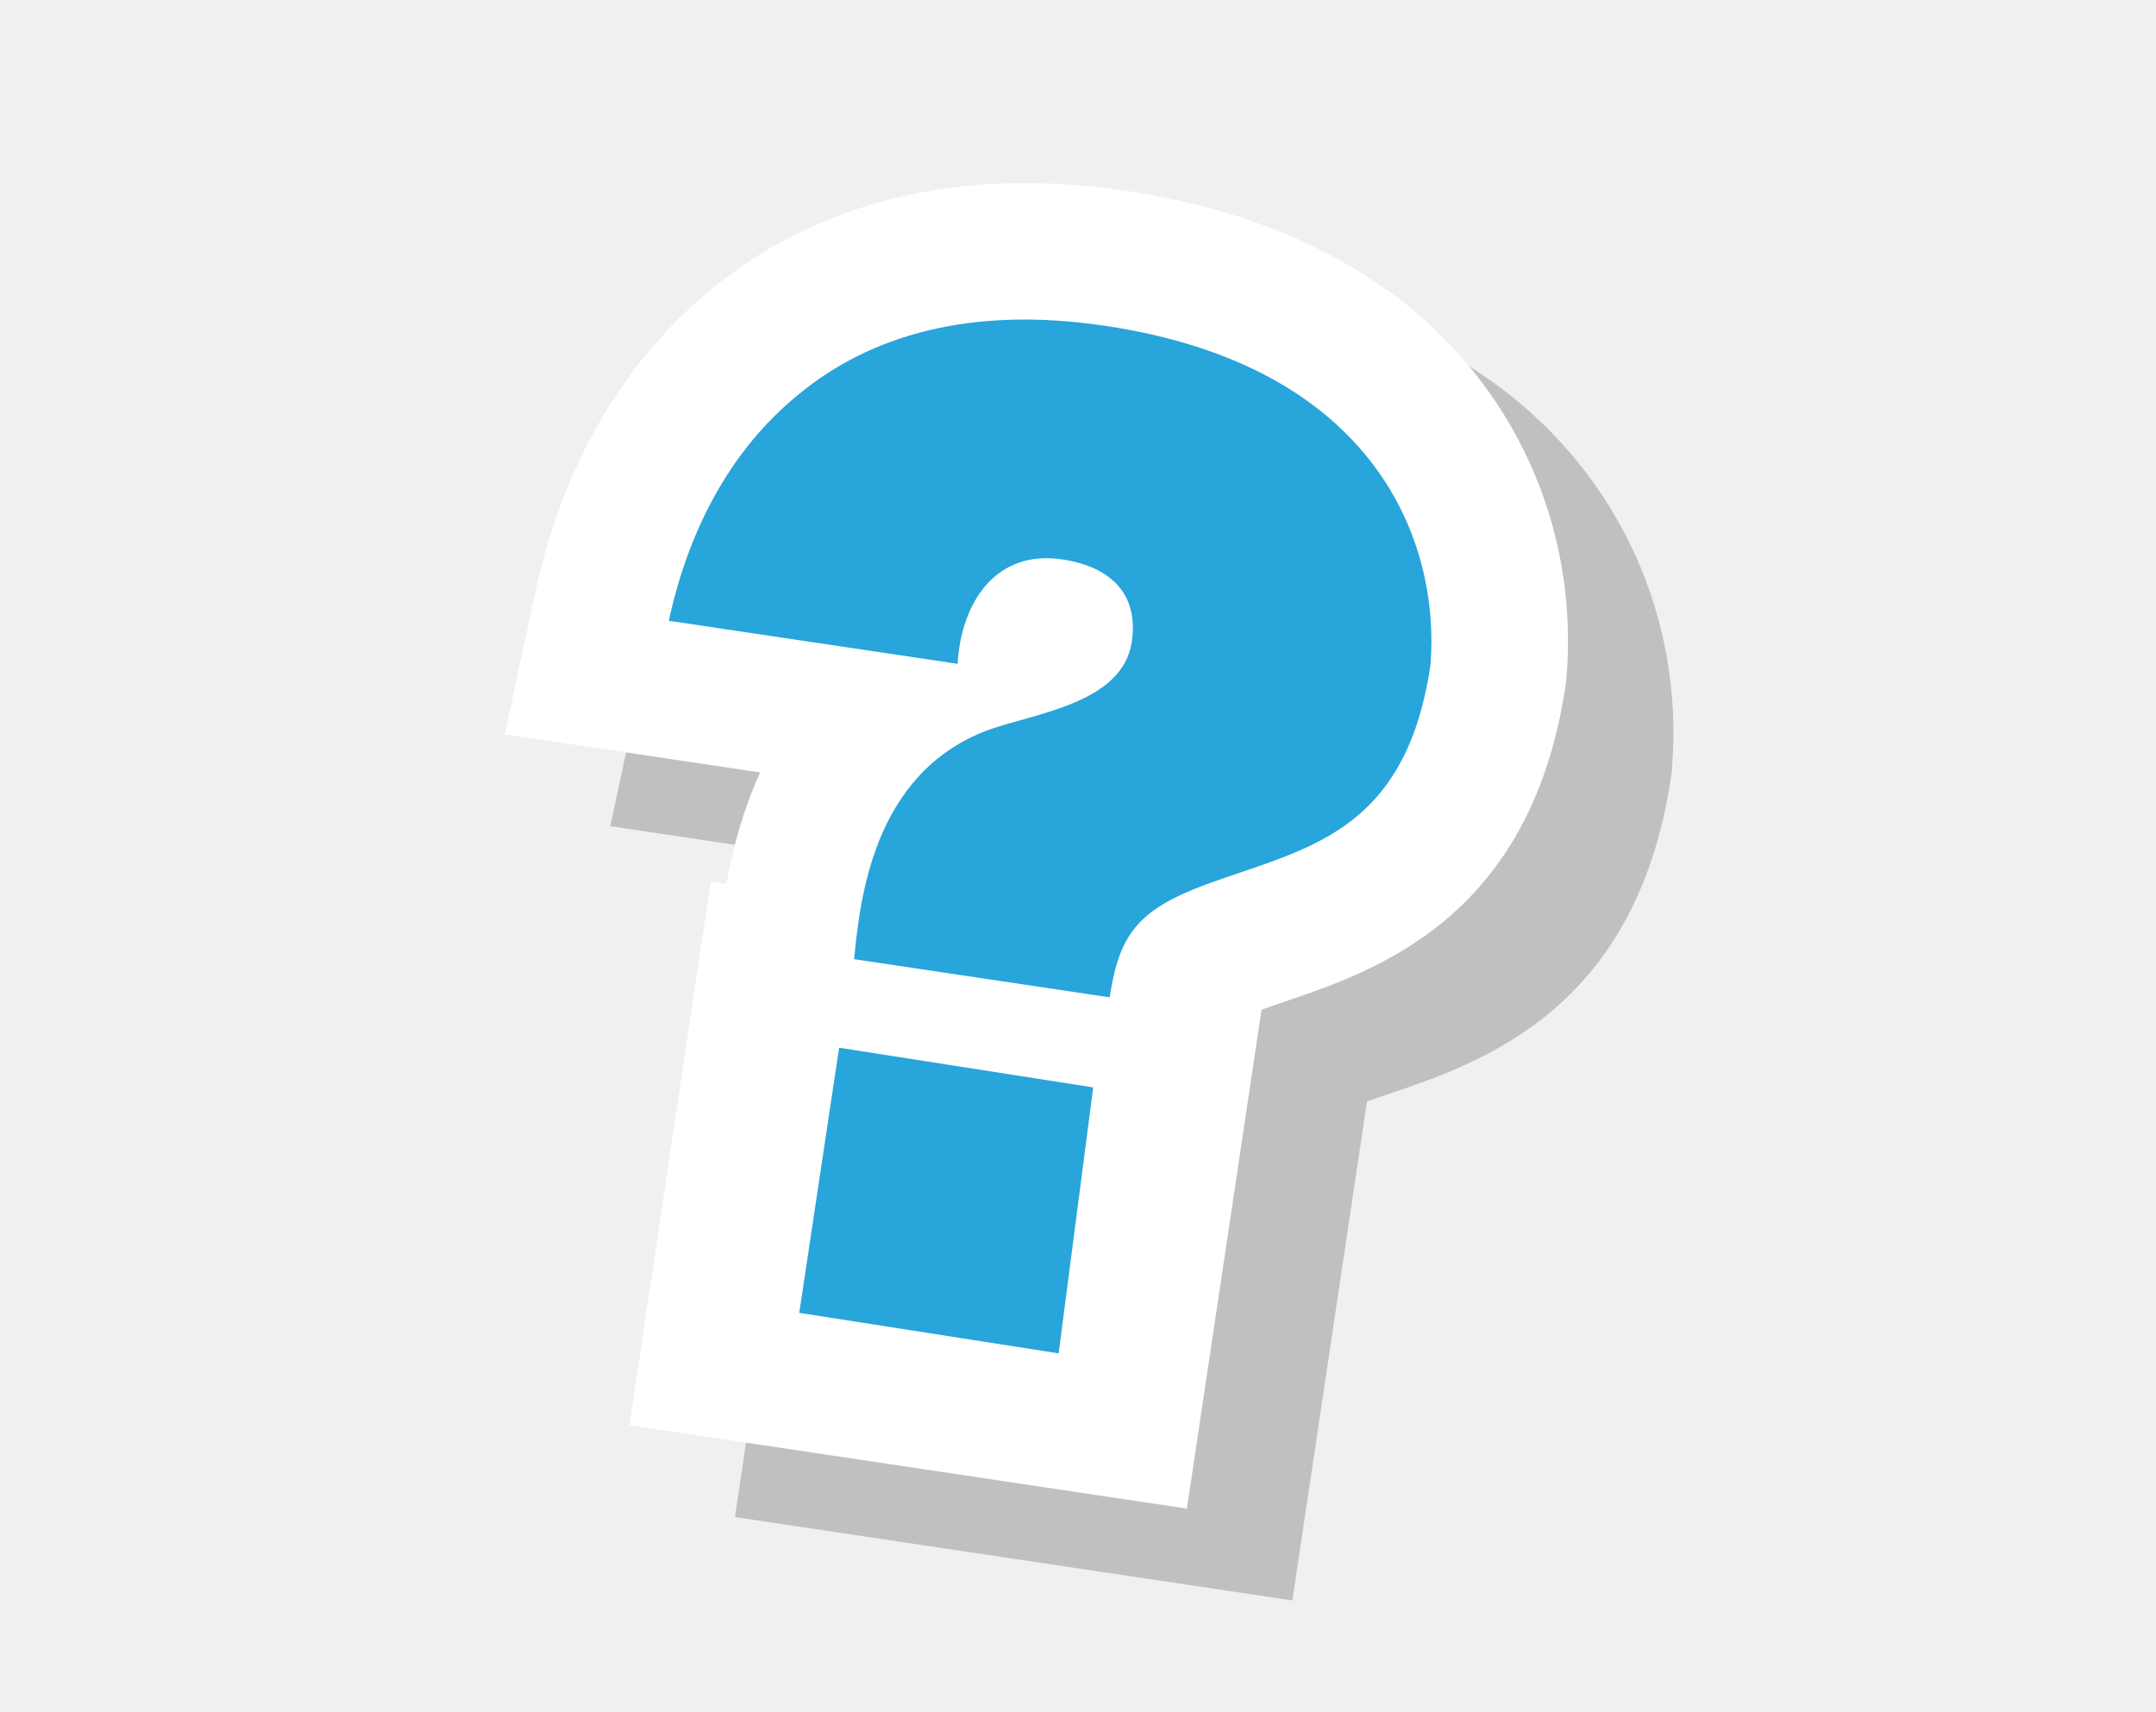
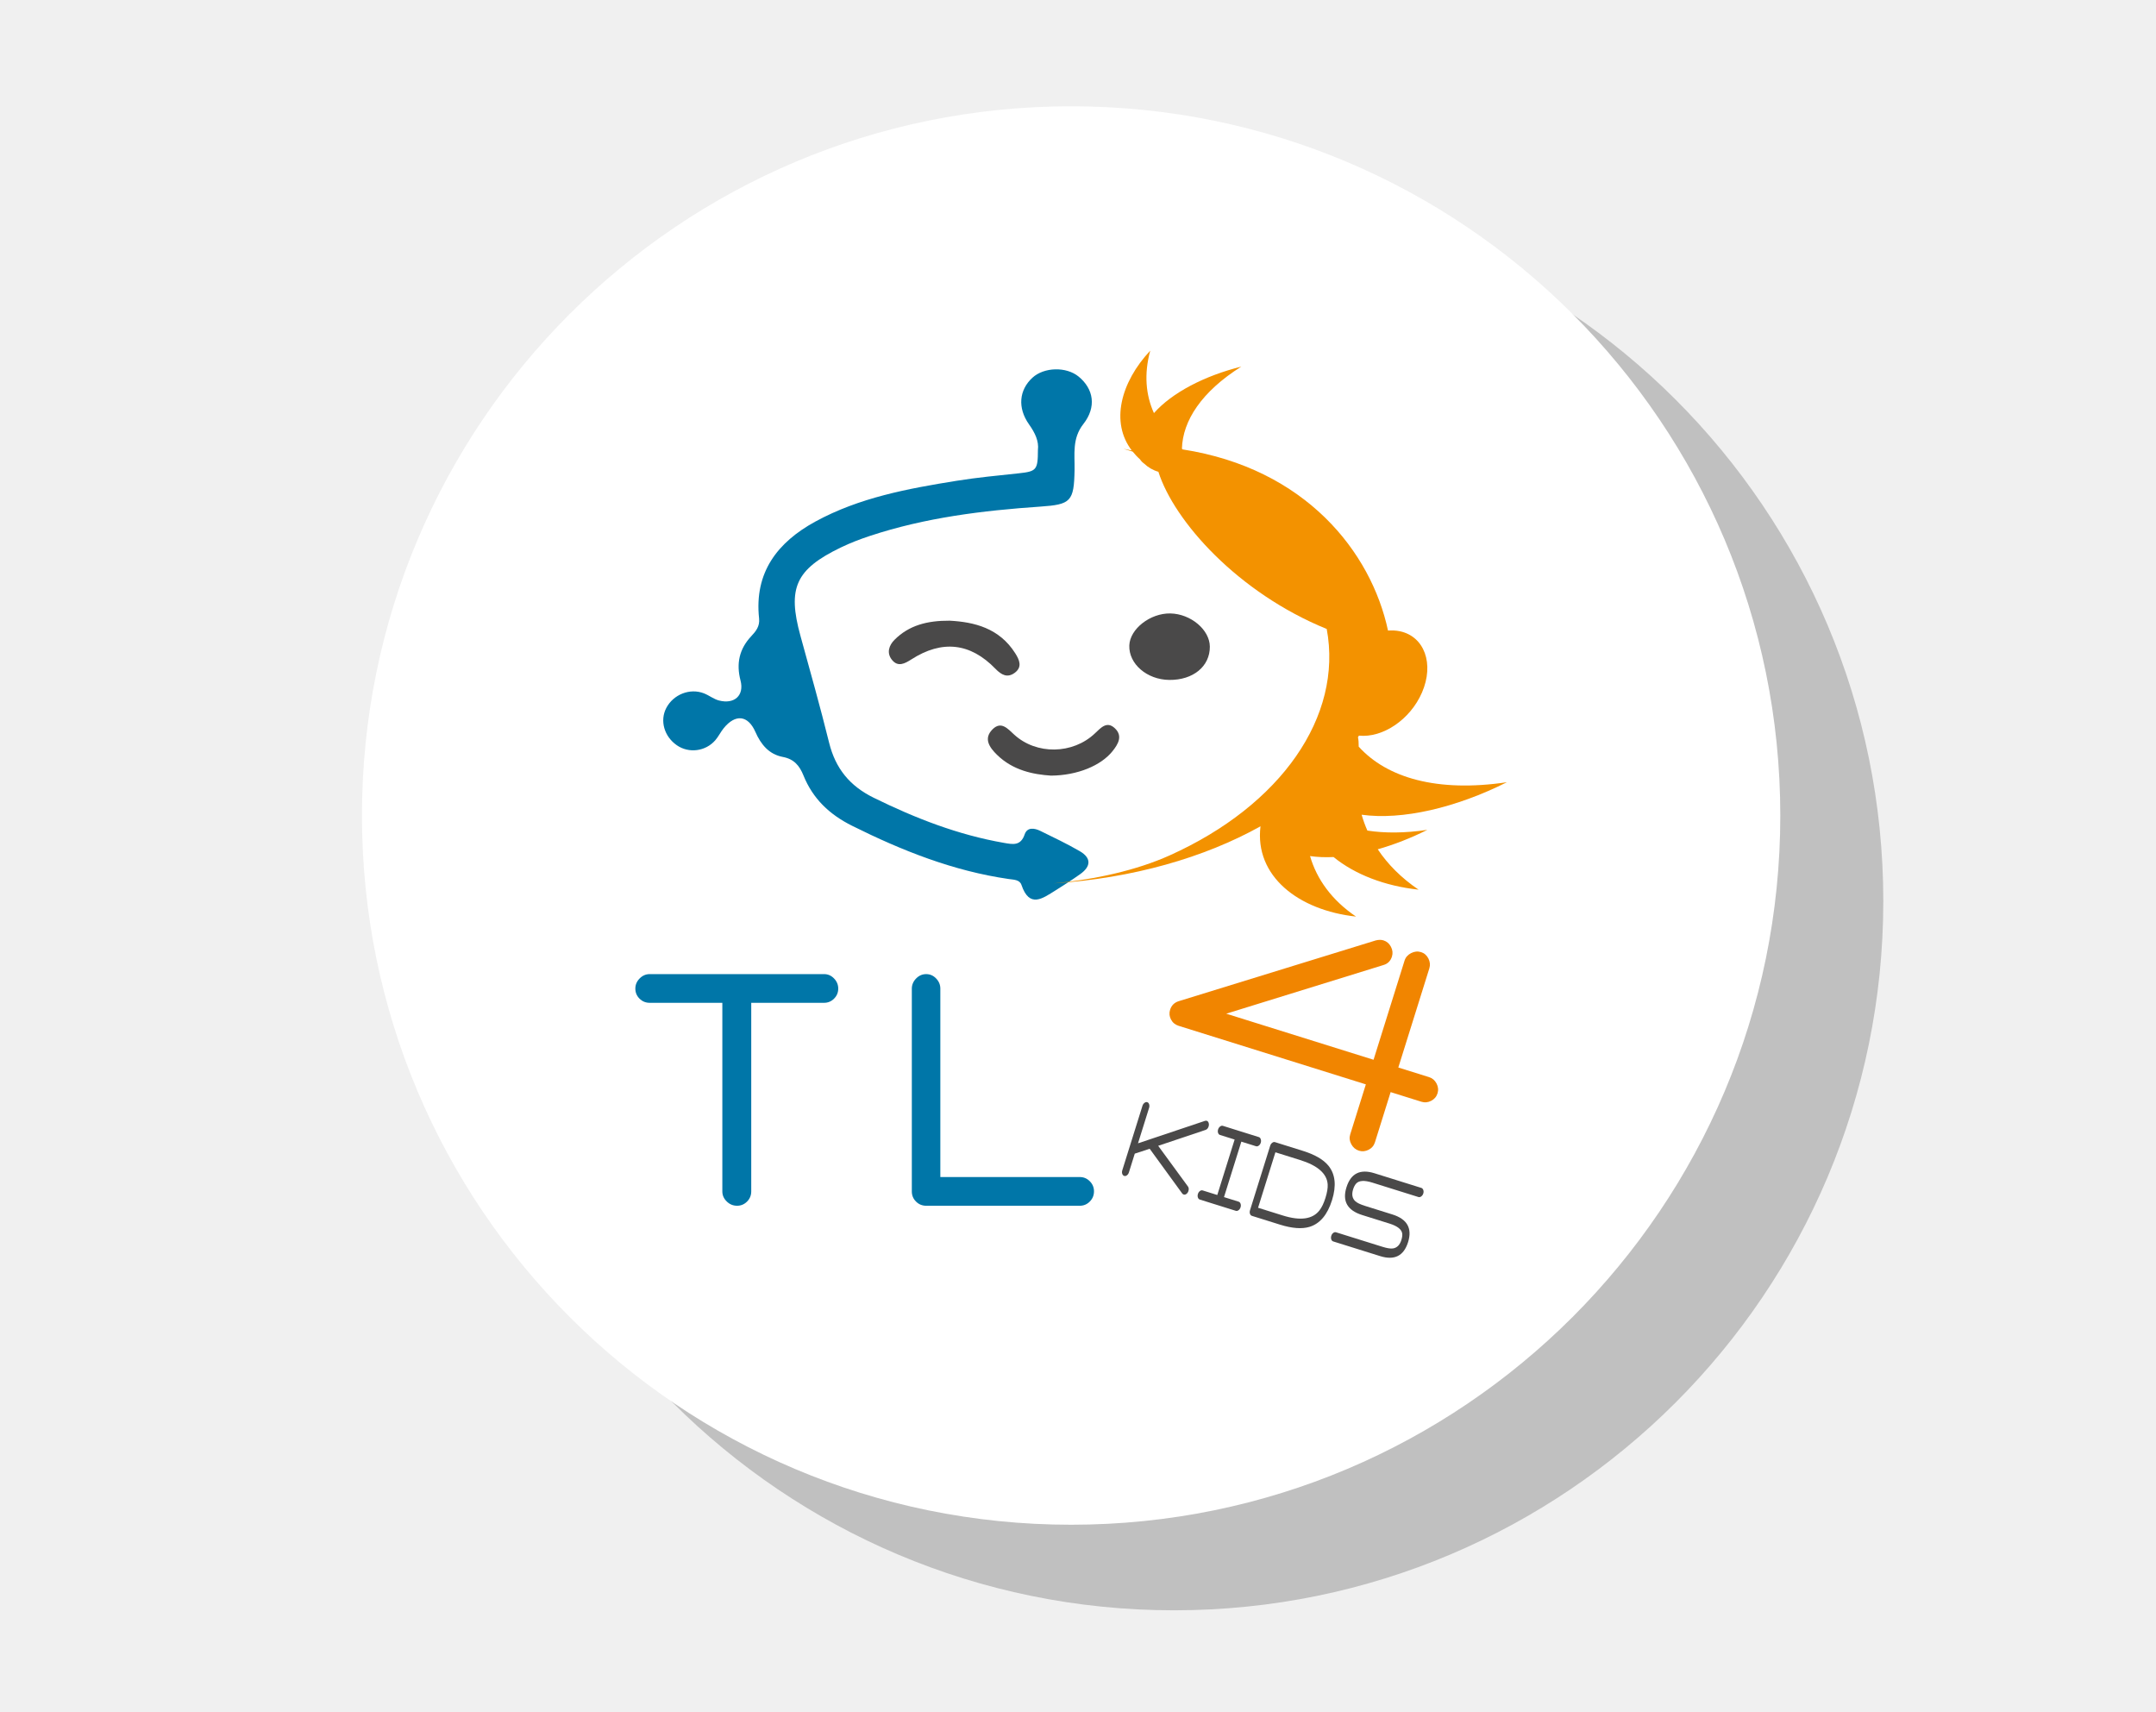
<svg xmlns="http://www.w3.org/2000/svg" version="1.1" id="Layer_1" x="0px" y="0px" width="97px" height="77px" viewBox="0 0 97 77" enable-background="new 0 0 97 77" xml:space="preserve">
+   <defs id="defs6">
+     <clipPath clipPathUnits="userSpaceOnUse" id="clipPath18">
+       <path d="M 0,595.276 H 841.89 V 0 H 0 Z" id="path16" />
+     </clipPath>
+     <meshgradient id="meshgradient21" gradientUnits="userSpaceOnUse" x="-55.13" y="-66.136">
+       <meshrow id="meshrow24">
+         <meshpatch id="meshpatch24">
+           <stop path="c 21.021,0  42.042,0  63.063,0" style="stop-color:#ffffff;stop-opacity:1" id="stop21" />
+           <stop path="c 0,26.006  0,52.011  0,78.016" style="stop-color:#000000;stop-opacity:1" id="stop22" />
+           <stop path="c -21.021,0  -42.042,0  -63.063,0" style="stop-color:#ffffff;stop-opacity:1" id="stop23" />
+           <stop path="c 0,-26.006  0,-52.011  0,-78.016" style="stop-color:#000000;stop-opacity:1" id="stop24" />
+         </meshpatch>
+       </meshrow>
+     </meshgradient>
+     <meshgradient id="meshgradient24" gradientUnits="userSpaceOnUse" x="-9.292" y="0">
+       <meshrow id="meshrow28">
+         <meshpatch id="meshpatch28">
+           <stop path="c 6.44,0  12.881,0  19.322,0" style="stop-color:#ffffff;stop-opacity:1" id="stop25" />
+           <stop path="c 0,2.484  0,4.968  0,7.453" style="stop-color:#000000;stop-opacity:1" id="stop26" />
+           <stop path="c -6.44,0  -12.881,0  -19.322,0" style="stop-color:#ffffff;stop-opacity:1" id="stop27" />
+           <stop path="c 0,-2.484  0,-4.968  0,-7.453" style="stop-color:#000000;stop-opacity:1" id="stop28" />
+         </meshpatch>
+       </meshrow>
+     </meshgradient>
+     <meshgradient id="meshgradient28" gradientUnits="userSpaceOnUse" x="-8.952" y="-8.071">
+       <meshrow id="meshrow32">
+         <meshpatch id="meshpatch32">
+           <stop path="c 6.411,0  12.821,0  19.232,0" style="stop-color:#ffffff;stop-opacity:1" id="stop29" />
+           <stop path="c 0,2.69  0,5.381  0,8.071" style="stop-color:#000000;stop-opacity:1" id="stop30" />
+           <stop path="c -6.411,0  -12.821,0  -19.232,0" style="stop-color:#ffffff;stop-opacity:1" id="stop31" />
+           <stop path="c 0,-2.69  0,-5.381  0,-8.071" style="stop-color:#000000;stop-opacity:1" id="stop32" />
+         </meshpatch>
+       </meshrow>
+     </meshgradient>
+     <meshgradient id="meshgradient32" gradientUnits="userSpaceOnUse" x="-46.18" y="-12.655">
+       <meshrow id="meshrow36">
+         <meshpatch id="meshpatch36">
+           <stop path="c 22.237,0  44.473,0  66.71,0" style="stop-color:#ffffff;stop-opacity:1" id="stop33" />
+           <stop path="c 0,27.755  0,55.509  0,83.264" style="stop-color:#000000;stop-opacity:1" id="stop34" />
+           <stop path="c -22.237,0  -44.473,0  -66.71,0" style="stop-color:#ffffff;stop-opacity:1" id="stop35" />
+           <stop path="c 0,-27.755  0,-55.509  0,-83.264" style="stop-color:#000000;stop-opacity:1" id="stop36" />
+         </meshpatch>
+       </meshrow>
+     </meshgradient>
+     <meshgradient id="meshgradient36" gradientUnits="userSpaceOnUse" x="-5.88" y="-0.001">
+       <meshrow id="meshrow40">
+         <meshpatch id="meshpatch40">
+           <stop path="c 3.951,0  7.901,0  11.852,0" style="stop-color:#ffffff;stop-opacity:1" id="stop37" />
+           <stop path="c 0,3.261  0,6.522  0,9.783" style="stop-color:#000000;stop-opacity:1" id="stop38" />
+           <stop path="c -3.951,0  -7.901,0  -11.852,0" style="stop-color:#ffffff;stop-opacity:1" id="stop39" />
+           <stop path="c 0,-3.261  0,-6.522  0,-9.783" style="stop-color:#000000;stop-opacity:1" id="stop40" />
+         </meshpatch>
+       </meshrow>
+     </meshgradient>
+     <meshgradient id="meshgradient40" gradientUnits="userSpaceOnUse" x="-9.774" y="-0.535">
+       <meshrow id="meshrow44">
+         <meshpatch id="meshpatch44">
+           <stop path="c 4.263,0  8.526,0  12.789,0" style="stop-color:#ffffff;stop-opacity:1" id="stop41" />
+           <stop path="c 0,4.54  0,9.081  0,13.621" style="stop-color:#000000;stop-opacity:1" id="stop42" />
+           <stop path="c -4.263,0  -8.526,0  -12.789,0" style="stop-color:#ffffff;stop-opacity:1" id="stop43" />
+           <stop path="c 0,-4.54  0,-9.081  0,-13.621" style="stop-color:#000000;stop-opacity:1" id="stop44" />
+         </meshpatch>
+       </meshrow>
+     </meshgradient>
+     <meshgradient id="meshgradient44" gradientUnits="userSpaceOnUse" x="-6.319" y="-0.541">
+       <meshrow id="meshrow48">
+         <meshpatch id="meshpatch48">
+           <stop path="c 3.11,0  6.22,0  9.33,0" style="stop-color:#ffffff;stop-opacity:1" id="stop45" />
+           <stop path="c 0,4.179  0,8.358  0,12.537" style="stop-color:#000000;stop-opacity:1" id="stop46" />
+           <stop path="c -3.11,0  -6.22,0  -9.33,0" style="stop-color:#ffffff;stop-opacity:1" id="stop47" />
+           <stop path="c 0,-4.179  0,-8.358  0,-12.537" style="stop-color:#000000;stop-opacity:1" id="stop48" />
+         </meshpatch>
+       </meshrow>
+     </meshgradient>
+     <meshgradient id="meshgradient48" gradientUnits="userSpaceOnUse" x="-11.141" y="-4.437">
+       <meshrow id="meshrow52">
+         <meshpatch id="meshpatch52">
+           <stop path="c 4.169,0  8.338,0  12.507,0" style="stop-color:#ffffff;stop-opacity:1" id="stop49" />
+           <stop path="c 0,4.225  0,8.45  0,12.674" style="stop-color:#000000;stop-opacity:1" id="stop50" />
+           <stop path="c -4.169,0  -8.338,0  -12.507,0" style="stop-color:#ffffff;stop-opacity:1" id="stop51" />
+           <stop path="c 0,-4.225  0,-8.45  0,-12.674" style="stop-color:#000000;stop-opacity:1" id="stop52" />
+         </meshpatch>
+       </meshrow>
+     </meshgradient>
+     <meshgradient id="meshgradient52" gradientUnits="userSpaceOnUse" x="-11.341" y="-2.299">
+       <meshrow id="meshrow56">
+         <meshpatch id="meshpatch56">
+           <stop path="c 4.541,0  9.082,0  13.622,0" style="stop-color:#ffffff;stop-opacity:1" id="stop53" />
+           <stop path="c 0,4.225  0,8.451  0,12.676" style="stop-color:#000000;stop-opacity:1" id="stop54" />
+           <stop path="c -4.541,0  -9.082,0  -13.622,0" style="stop-color:#ffffff;stop-opacity:1" id="stop55" />
+           <stop path="c 0,-4.225  0,-8.451  0,-12.676" style="stop-color:#000000;stop-opacity:1" id="stop56" />
+         </meshpatch>
+       </meshrow>
+     </meshgradient>
+     <meshgradient id="meshgradient56" gradientUnits="userSpaceOnUse" x="-29.853" y="-31.954">
+       <meshrow id="meshrow60">
+         <meshpatch id="meshpatch60">
+           <stop path="c 9.951,0  19.902,0  29.853,0" style="stop-color:#ffffff;stop-opacity:1" id="stop57" />
+           <stop path="c 0,11.36  0,22.72  0,34.08" style="stop-color:#000000;stop-opacity:1" id="stop58" />
+           <stop path="c -9.951,0  -19.902,0  -29.853,0" style="stop-color:#ffffff;stop-opacity:1" id="stop59" />
+           <stop path="c 0,-11.36  0,-22.72  0,-34.08" style="stop-color:#000000;stop-opacity:1" id="stop60" />
+         </meshpatch>
+       </meshrow>
+     </meshgradient>
+     <meshgradient id="meshgradient60" gradientUnits="userSpaceOnUse" x="-26.803" y="-2.126">
+       <meshrow id="meshrow64">
+         <meshpatch id="meshpatch64">
+           <stop path="c 8.934,0  17.869,0  26.803,0" style="stop-color:#ffffff;stop-opacity:1" id="stop61" />
+           <stop path="c 0,11.36  0,22.72  0,34.08" style="stop-color:#000000;stop-opacity:1" id="stop62" />
+           <stop path="c -8.934,0  -17.869,0  -26.803,0" style="stop-color:#ffffff;stop-opacity:1" id="stop63" />
+           <stop path="c 0,-11.36  0,-22.72  0,-34.08" style="stop-color:#000000;stop-opacity:1" id="stop64" />
+         </meshpatch>
+       </meshrow>
+     </meshgradient>
+     <meshgradient id="meshgradient64" gradientUnits="userSpaceOnUse" x="-39.439" y="-8.519">
+       <meshrow id="meshrow68">
+         <meshpatch id="meshpatch68">
+           <stop path="c 13.175,0  26.351,0  39.526,0" style="stop-color:#ffffff;stop-opacity:1" id="stop65" />
+           <stop path="c 0,10.368  0,20.736  0,31.105" style="stop-color:#000000;stop-opacity:1" id="stop66" />
+           <stop path="c -13.175,0  -26.351,0  -39.526,0" style="stop-color:#ffffff;stop-opacity:1" id="stop67" />
+           <stop path="c 0,-10.368  0,-20.736  0,-31.105" style="stop-color:#000000;stop-opacity:1" id="stop68" />
+         </meshpatch>
+       </meshrow>
+     </meshgradient>
+     <meshgradient id="meshgradient68" gradientUnits="userSpaceOnUse" x="386.976" y="228.464">
+       <meshrow id="meshrow72">
+         <meshpatch id="meshpatch72">
+           <stop path="c 22.646,0  45.292,0  67.938,0" style="stop-color:#ffffff;stop-opacity:1" id="stop69" />
+           <stop path="c 0,0.333  0,0.667  0,1" style="stop-color:#f39200;stop-opacity:1" id="stop70" />
+           <stop path="c -22.646,0  -45.292,0  -67.938,0" style="stop-color:#ffffff;stop-opacity:1" id="stop71" />
+           <stop path="c 0,-0.333  0,-0.667  0,-1" style="stop-color:#f39200;stop-opacity:1" id="stop72" />
+         </meshpatch>
+       </meshrow>
+     </meshgradient>
+   </defs>
  <g id="Calque_2" display="none">
</g>
  <g id="Extra">
</g>
-   <g id="Off_3_">
+   <g id="Off_3_" transform="translate(-123.7213,-17.7985)">
    <g id="Off_1_">
-       <path opacity="0.2" enable-background="new    " d="M36.717,43.795l0.706,0.104c0.264-1.475,0.714-3.24,1.521-5.016l-11.488-1.716    l1.373-6.396c1.224-5.707,3.983-10.435,7.981-13.67c3.324-2.747,9.292-5.774,18.582-4.386c4.754,0.709,8.795,2.276,12.008,4.648    c5.449,4.029,8.373,10.458,7.824,17.199l-0.017,0.205l-0.029,0.205c-1.565,10.473-8.53,12.833-12.694,14.24    c-0.323,0.111-0.653,0.224-0.983,0.34L58.145,72l-25.08-3.751L36.717,43.795z" />
-       <path fill="#FFFFFF" d="M31.974,39.662l0.706,0.104c0.264-1.476,0.713-3.241,1.52-5.016l-11.487-1.716l1.373-6.396    c1.224-5.707,3.983-10.435,7.981-13.67c3.324-2.747,9.292-5.774,18.582-4.386c4.754,0.709,8.795,2.276,12.011,4.648    c5.446,4.03,8.37,10.458,7.821,17.2l-0.017,0.205l-0.028,0.205c-1.563,10.473-8.531,12.832-12.692,14.24    c-0.326,0.111-0.656,0.223-0.986,0.34L53.4,67.867l-25.08-3.75L31.974,39.662z" />
-       <path fill="#28A5DA" d="M30.092,27.927c0.833-3.879,2.66-7.608,5.84-10.185c3.192-2.638,7.716-3.996,13.806-3.082    c12.121,1.811,15.074,9.685,14.619,15.272c-1.145,7.645-5.682,8.238-10.114,9.862c-3.029,1.138-3.89,2.216-4.317,5.074    L38.427,43.15c0.259-2.567,0.802-8.333,5.985-10.291c2.085-0.769,6.088-1.188,6.508-3.983c0.307-2.053-0.831-3.365-3.133-3.711    c-2.982-0.445-4.544,1.928-4.704,4.698L30.092,27.927z M37.753,47.134l11.431,1.785l-1.555,11.965l-11.67-1.823L37.753,47.134z" />
+       <path opacity="0.2" enable-background="new    " d="m 36.717,43.795 0.706,0.104 c 0.264,-1.475 0.714,-3.24 1.521,-5.016 l -11.488,-1.716 1.373,-6.396 c 1.224,-5.707 3.983,-10.435 7.981,-13.67 3.324,-2.747 9.292,-5.774 18.582,-4.386 4.754,0.709 8.795,2.276 12.008,4.648 5.449,4.029 8.373,10.458 7.824,17.199 l -0.017,0.205 -0.029,0.205 c -1.565,10.473 -8.53,12.833 -12.694,14.24 -0.323,0.111 -0.653,0.224 -0.983,0.34 L 58.145,72 33.065,68.249 Z" id="path1" />
+       <path fill="#ffffff" d="m 31.974,39.662 0.706,0.104 c 0.264,-1.476 0.713,-3.241 1.52,-5.016 l -11.487,-1.716 1.373,-6.396 c 1.224,-5.707 3.983,-10.435 7.981,-13.67 3.324,-2.747 9.292,-5.774 18.582,-4.386 4.754,0.709 8.795,2.276 12.011,4.648 5.446,4.03 8.37,10.458 7.821,17.2 l -0.017,0.205 -0.028,0.205 c -1.563,10.473 -8.531,12.832 -12.692,14.24 -0.326,0.111 -0.656,0.223 -0.986,0.34 L 53.4,67.867 28.32,64.117 Z" id="path2" />
+       <path fill="#28a5da" d="m 30.092,27.927 c 0.833,-3.879 2.66,-7.608 5.84,-10.185 3.192,-2.638 7.716,-3.996 13.806,-3.082 12.121,1.811 15.074,9.685 14.619,15.272 -1.145,7.645 -5.682,8.238 -10.114,9.862 -3.029,1.138 -3.89,2.216 -4.317,5.074 L 38.427,43.15 c 0.259,-2.567 0.802,-8.333 5.985,-10.291 2.085,-0.769 6.088,-1.188 6.508,-3.983 0.307,-2.053 -0.831,-3.365 -3.133,-3.711 -2.982,-0.445 -4.544,1.928 -4.704,4.698 z m 7.661,19.207 11.431,1.785 -1.555,11.965 -11.67,-1.823 z" id="path3" />
    </g>
  </g>
  <g id="On_3_" display="none">
    <g id="On_1_" display="inline">
-       <path opacity="0.2" enable-background="new    " d="M47.717,63.677l0.706,0.104c0.264-1.475,0.714-3.241,1.521-5.016L38.455,57.05    l1.373-6.396c1.224-5.707,3.983-10.436,7.981-13.67c3.324-2.747,9.292-5.774,18.582-4.386c4.754,0.709,8.795,2.276,12.008,4.648    c5.449,4.029,8.373,10.458,7.824,17.199l-0.017,0.205l-0.029,0.205c-1.565,10.474-8.53,12.832-12.694,14.239    c-0.323,0.111-0.653,0.224-0.983,0.341l-3.354,22.445l-25.08-3.751L47.717,63.677z" />
-       <path fill="#FFFFFF" d="M42.974,59.544l0.706,0.104c0.264-1.477,0.713-3.241,1.52-5.017l-11.487-1.716l1.373-6.396    c1.224-5.707,3.983-10.435,7.981-13.669c3.324-2.747,9.292-5.774,18.582-4.386c4.754,0.709,8.795,2.276,12.011,4.648    c5.446,4.03,8.37,10.458,7.821,17.201l-0.017,0.205l-0.028,0.205c-1.563,10.473-8.531,12.832-12.692,14.239    c-0.326,0.111-0.656,0.224-0.986,0.34L64.398,87.75L39.32,84L42.974,59.544z" />
-       <path fill="#28A5DA" d="M41.092,47.809c0.833-3.879,2.66-7.607,5.84-10.185c3.192-2.638,7.716-3.996,13.806-3.082    c12.121,1.811,15.074,9.685,14.619,15.272c-1.145,7.645-5.682,8.237-10.114,9.861c-3.029,1.139-3.89,2.217-4.317,5.074    l-11.499-1.718c0.259-2.567,0.802-8.333,5.985-10.29c2.085-0.77,6.088-1.188,6.508-3.983c0.307-2.053-0.831-3.364-3.133-3.711    c-2.982-0.444-4.544,1.929-4.704,4.698L41.092,47.809z M48.753,67.016l11.431,1.785l-1.555,11.965l-11.67-1.824L48.753,67.016z" />
+       <path opacity="0.2" enable-background="new    " d="M47.717,63.677l0.706,0.104c0.264-1.475,0.714-3.241,1.521-5.016L38.455,57.05    l1.373-6.396c1.224-5.707,3.983-10.436,7.981-13.67c3.324-2.747,9.292-5.774,18.582-4.386c4.754,0.709,8.795,2.276,12.008,4.648    c5.449,4.029,8.373,10.458,7.824,17.199l-0.017,0.205l-0.029,0.205c-1.565,10.474-8.53,12.832-12.694,14.239    c-0.323,0.111-0.653,0.224-0.983,0.341l-3.354,22.445l-25.08-3.751L47.717,63.677z" id="path4" />
+       <path fill="#FFFFFF" d="M42.974,59.544l0.706,0.104c0.264-1.477,0.713-3.241,1.52-5.017l-11.487-1.716l1.373-6.396    c1.224-5.707,3.983-10.435,7.981-13.669c3.324-2.747,9.292-5.774,18.582-4.386c4.754,0.709,8.795,2.276,12.011,4.648    c5.446,4.03,8.37,10.458,7.821,17.201l-0.017,0.205l-0.028,0.205c-1.563,10.473-8.531,12.832-12.692,14.239    c-0.326,0.111-0.656,0.224-0.986,0.34L64.398,87.75L39.32,84L42.974,59.544z" id="path5" />
+       <path fill="#28A5DA" d="M41.092,47.809c0.833-3.879,2.66-7.607,5.84-10.185c3.192-2.638,7.716-3.996,13.806-3.082    c12.121,1.811,15.074,9.685,14.619,15.272c-1.145,7.645-5.682,8.237-10.114,9.861c-3.029,1.139-3.89,2.217-4.317,5.074    l-11.499-1.718c0.259-2.567,0.802-8.333,5.985-10.29c2.085-0.77,6.088-1.188,6.508-3.983c0.307-2.053-0.831-3.364-3.133-3.711    c-2.982-0.444-4.544,1.929-4.704,4.698L41.092,47.809z M48.753,67.016l11.431,1.785l-1.555,11.965l-11.67-1.824L48.753,67.016z" id="path6" />
    </g>
  </g>
  <g id="Calque_1" display="none">
</g>
+   <g id="g1345" transform="matrix(0.3057729,0,0,-0.3057729,-75.46,131.0187)" style="fill:#000000;fill-opacity:0.2">
+     <circle style="fill:#000000;fill-opacity:0.2;stroke-width:0.75" id="path1298" cx="419.544" cy="-295.911" transform="scale(1,-1)" r="104.345" />
+     <g id="g1296" transform="translate(0.6512206,-0.9472249)" style="fill:#000000;fill-opacity:0.2">
+       <g id="g168" transform="translate(414.0066,350.6233)" style="fill:#000000;fill-opacity:0.2">
+         <path d="m 0,0 c 0.166,1.315 -0.43,2.541 -1.311,3.786 -1.722,2.436 -1.453,5.066 0.501,6.86 1.715,1.575 4.988,1.656 6.8,0.167 C 8.204,8.995 8.649,6.334 6.686,3.833 5.009,1.698 5.433,-0.611 5.393,-2.908 5.311,-7.573 4.848,-8.009 0.35,-8.317 c -8.499,-0.58 -16.935,-1.621 -25.075,-4.313 -1.456,-0.482 -2.902,-1.037 -4.282,-1.704 -6.651,-3.215 -7.871,-5.96 -5.936,-12.989 1.441,-5.233 2.915,-10.46 4.219,-15.728 0.937,-3.78 3.013,-6.355 6.556,-8.097 6.133,-3.017 12.418,-5.467 19.171,-6.641 1.294,-0.225 2.456,-0.483 3.047,1.247 0.378,1.105 1.444,0.936 2.317,0.508 1.95,-0.957 3.919,-1.89 5.795,-2.981 1.728,-1.005 1.647,-2.25 0.055,-3.376 -1.182,-0.837 -2.397,-1.629 -3.627,-2.391 -1.885,-1.169 -3.829,-2.687 -5.014,0.813 -0.264,0.781 -1.163,0.758 -1.875,0.862 -8.165,1.182 -15.692,4.172 -23.036,7.828 -3.355,1.67 -5.78,3.991 -7.163,7.409 -0.587,1.452 -1.391,2.412 -3.041,2.724 -2.024,0.384 -3.214,1.817 -4.031,3.679 -1.088,2.476 -2.941,2.667 -4.659,0.555 -0.457,-0.56 -0.77,-1.237 -1.242,-1.779 -1.441,-1.656 -3.897,-1.955 -5.653,-0.741 -1.871,1.294 -2.533,3.624 -1.558,5.487 1.05,2.005 3.486,2.966 5.558,2.149 0.753,-0.298 1.426,-0.846 2.196,-1.046 2.274,-0.588 3.742,0.749 3.17,2.937 -0.655,2.505 -0.18,4.651 1.582,6.525 0.694,0.736 1.273,1.464 1.149,2.614 -0.732,6.766 2.704,11.204 8.286,14.251 6.459,3.525 13.604,4.844 20.764,5.995 3.035,0.488 6.103,0.774 9.161,1.103 C -0.218,-3.137 -0.007,-2.932 0,0" style="fill:#000000;fill-opacity:0.2;fill-rule:nonzero;stroke:none" id="path170" />
+       </g>
+       <g id="g172" transform="translate(415.9343,302.7278)" style="fill:#000000;fill-opacity:0.2">
+         <path d="m 0,0 c -2.604,0.169 -5.597,0.761 -7.947,3.063 -1.09,1.068 -2.039,2.375 -0.656,3.751 1.269,1.263 2.234,0.086 3.192,-0.789 3.262,-2.98 8.6,-2.91 11.867,0.186 C 7.36,7.068 8.23,8.079 9.408,6.953 10.582,5.83 9.881,4.628 9.038,3.582 7.343,1.475 3.893,0.029 0,0" style="fill:#000000;fill-opacity:0.2;fill-rule:nonzero;stroke:none" id="path174" />
+       </g>
+       <g id="g176" transform="translate(401.0242,325.5227)" style="fill:#000000;fill-opacity:0.2">
+         <path d="m 0,0 c 3.591,-0.194 7.29,-1.076 9.64,-4.787 0.609,-0.963 1.097,-2.018 -0.07,-2.88 -1.075,-0.795 -1.957,-0.318 -2.828,0.582 -3.707,3.832 -7.858,4.289 -12.373,1.394 -0.99,-0.635 -1.99,-1.169 -2.872,-0.061 -0.8,1.003 -0.444,2.111 0.389,2.944 C -6.003,-0.697 -3.347,0.019 0,0" style="fill:#000000;fill-opacity:0.2;fill-rule:nonzero;stroke:none" id="path178" />
+       </g>
+       <g id="g180" transform="translate(462.4822,294.6428)" style="fill:#000000;fill-opacity:0.2">
+         <path d="M 0,0 C -0.338,0.761 -0.616,1.539 -0.846,2.332 5.126,1.505 13.021,3.346 20.53,7.113 10.239,5.587 2.878,7.767 -1.274,12.345 c 0.007,0.535 -0.029,1 -0.111,1.388 0.047,0.079 0.097,0.157 0.143,0.236 3.503,-0.36 7.549,2.354 9.276,6.339 1.829,4.216 0.369,8.254 -3.26,9.019 -0.563,0.119 -1.147,0.142 -1.737,0.097 -2.479,11.579 -12.141,23.848 -30.231,26.657 -0.029,0.034 -0.063,0.069 -0.093,0.104 0.113,4.106 2.883,8.391 8.734,12.075 -5.418,-1.35 -10.197,-3.838 -12.851,-6.839 -1.208,2.658 -1.479,5.757 -0.545,9.188 -4.379,-4.672 -5.874,-10.576 -2.712,-14.688 -0.411,0.086 -0.821,0.174 -1.236,0.253 0.459,-0.133 0.914,-0.277 1.368,-0.42 0.318,-0.392 0.663,-0.774 1.07,-1.129 0.152,-0.247 0.371,-0.465 0.638,-0.656 0.551,-0.53 1.296,-0.964 2.071,-1.181 2.321,-7.283 11.693,-17.8 24.769,-23.127 2.4,-12.871 -6.726,-25.95 -23.1,-33.309 -4.859,-2.184 -10.885,-3.54 -17.099,-4.123 11.659,0.75 22.222,3.805 30.453,8.399 -0.894,-7.323 5.574,-12.357 14.057,-13.283 -3.575,2.425 -5.776,5.497 -6.765,8.902 1.084,-0.15 2.239,-0.203 3.459,-0.141 C -1.82,-6.467 2.571,-8.153 7.533,-8.695 4.974,-6.958 2.99,-4.95 1.526,-2.754 3.931,-2.07 6.401,-1.107 8.823,0.107 5.498,-0.386 2.555,-0.396 0,0" style="fill:#000000;fill-opacity:0.2;fill-rule:evenodd;stroke:none" id="path182" />
+       </g>
+       <g id="g184" transform="translate(433.3308,316.8069)" style="fill:#000000;fill-opacity:0.2">
+         <path d="M 0,0 C -3.285,0.036 -5.978,2.361 -5.877,5.078 -5.788,7.506 -2.795,9.837 0.162,9.782 3.164,9.725 5.958,7.375 5.972,4.896 5.988,1.991 3.513,-0.038 0,0" style="fill:#000000;fill-opacity:0.2;fill-rule:nonzero;stroke:none" id="path186" />
+       </g>
+       <g id="g188" transform="translate(436.1501,241.6125)" style="fill:#000000;fill-opacity:0.2">
+         <path d="m 0,0 c -0.058,-0.186 -0.155,-0.329 -0.291,-0.428 -0.136,-0.1 -0.271,-0.13 -0.401,-0.089 -0.092,0.029 -0.164,0.079 -0.217,0.15 l -4.766,6.552 c -0.006,0.001 -0.012,0.01 -0.023,0.029 L -7.893,5.498 -8.754,2.743 C -8.813,2.556 -8.909,2.412 -9.046,2.312 -9.183,2.21 -9.315,2.181 -9.448,2.222 -9.583,2.265 -9.681,2.366 -9.734,2.526 -9.788,2.687 -9.787,2.86 -9.729,3.047 l 2.969,9.495 c 0.057,0.18 0.156,0.322 0.297,0.43 0.139,0.105 0.276,0.138 0.407,0.097 0.132,-0.041 0.224,-0.146 0.278,-0.312 0.052,-0.166 0.049,-0.339 -0.007,-0.52 l -1.632,-5.219 9.851,3.303 c 0.104,0.03 0.192,0.033 0.265,0.01 C 2.831,10.29 2.925,10.186 2.977,10.021 3.03,9.854 3.028,9.682 2.973,9.503 2.89,9.238 2.741,9.067 2.527,8.992 L -4.447,6.652 -0.066,0.661 C 0.062,0.486 0.083,0.266 0,0" style="fill:#000000;fill-opacity:0.2;fill-rule:nonzero;stroke:none" id="path190" />
+       </g>
+       <g id="g192" transform="translate(443.824,239.2229)" style="fill:#000000;fill-opacity:0.2">
+         <path d="m 0,0 c -0.059,-0.188 -0.158,-0.332 -0.297,-0.434 -0.14,-0.101 -0.274,-0.13 -0.405,-0.089 l -5.291,1.654 c -0.137,0.043 -0.233,0.144 -0.286,0.306 -0.055,0.162 -0.053,0.336 0.006,0.525 0.056,0.182 0.153,0.323 0.291,0.425 0.135,0.101 0.272,0.131 0.409,0.088 l 2.147,-0.671 2.552,8.159 -2.147,0.672 c -0.137,0.042 -0.233,0.143 -0.288,0.303 -0.054,0.159 -0.053,0.332 0.005,0.517 0.056,0.179 0.155,0.322 0.294,0.427 0.14,0.105 0.277,0.138 0.408,0.097 L 2.689,10.324 C 2.82,10.282 2.915,10.178 2.97,10.012 3.024,9.846 3.025,9.672 2.97,9.493 2.911,9.308 2.813,9.166 2.674,9.066 2.536,8.967 2.4,8.938 2.27,8.979 L 0.114,9.653 -2.438,1.494 -0.282,0.82 C -0.151,0.779 -0.057,0.678 0,0.516 0.056,0.354 0.057,0.182 0,0" style="fill:#000000;fill-opacity:0.2;fill-rule:nonzero;stroke:none" id="path194" />
+       </g>
+       <g id="g196" transform="translate(456.3093,240.5852)" style="fill:#000000;fill-opacity:0.2">
+         <path d="m 0,0 c 0.254,0.814 0.365,1.479 0.332,1.995 -0.1,1.58 -1.452,2.777 -4.057,3.592 l -3.634,1.137 -2.552,-8.16 3.635,-1.136 c 2.587,-0.81 4.385,-0.56 5.398,0.749 C -0.536,-1.385 -0.243,-0.776 0,0 M 0.973,-0.314 C 0.298,-2.473 -0.812,-3.784 -2.355,-4.25 -3.473,-4.583 -4.92,-4.472 -6.697,-3.916 l -4.117,1.288 c -0.137,0.043 -0.234,0.145 -0.288,0.305 -0.054,0.16 -0.052,0.334 0.006,0.52 l 2.969,9.494 c 0.057,0.181 0.155,0.324 0.297,0.431 0.139,0.106 0.275,0.139 0.407,0.098 L -3.305,6.931 C -1.546,6.381 -0.297,5.656 0.439,4.757 1.459,3.503 1.638,1.812 0.973,-0.314" style="fill:#000000;fill-opacity:0.2;fill-rule:nonzero;stroke:none" id="path198" />
+       </g>
+       <g id="g200" transform="translate(468.4705,234.092)" style="fill:#000000;fill-opacity:0.2">
+         <path d="m 0,0 c -0.635,-2.029 -2.003,-2.715 -4.108,-2.057 l -6.909,2.161 c -0.134,0.042 -0.23,0.144 -0.285,0.306 -0.053,0.162 -0.052,0.336 0.006,0.525 0.057,0.181 0.154,0.323 0.291,0.424 0.137,0.102 0.274,0.131 0.409,0.088 l 6.799,-2.125 c 0.691,-0.217 1.209,-0.301 1.553,-0.252 0.604,0.083 1.023,0.496 1.256,1.239 0.114,0.365 0.157,0.671 0.131,0.918 -0.069,0.631 -0.693,1.132 -1.874,1.502 l -4.023,1.258 c -2.179,0.682 -2.949,2.039 -2.312,4.075 0.637,2.042 2.009,2.733 4.114,2.075 L 1.949,7.979 C 2.08,7.937 2.177,7.836 2.236,7.674 2.295,7.514 2.297,7.344 2.241,7.164 2.183,6.979 2.083,6.834 1.94,6.729 1.798,6.624 1.66,6.593 1.529,6.634 L -5.262,8.758 C -6.448,9.129 -7.246,9.076 -7.655,8.599 -7.835,8.395 -7.979,8.116 -8.088,7.766 -8.323,7.016 -8.213,6.432 -7.76,6.015 -7.5,5.775 -7.024,5.548 -6.333,5.331 L -2.311,4.073 C -0.134,3.393 0.637,2.035 0,0" style="fill:#000000;fill-opacity:0.2;fill-rule:nonzero;stroke:none" id="path202" />
+       </g>
+       <g id="g204" transform="translate(384.6257,271.3987)" style="fill:#000000;fill-opacity:0.2">
+         <path d="m 0,0 c 0,-0.583 -0.205,-1.078 -0.616,-1.485 -0.41,-0.409 -0.9,-0.612 -1.467,-0.612 H -12.8 v -27.746 c 0,-0.586 -0.206,-1.085 -0.616,-1.495 -0.41,-0.411 -0.899,-0.616 -1.467,-0.616 -0.586,0 -1.095,0.21 -1.524,0.631 -0.431,0.42 -0.646,0.913 -0.646,1.48 v 27.746 h -10.688 c -0.587,0 -1.085,0.203 -1.496,0.612 -0.41,0.407 -0.616,0.902 -0.616,1.485 0,0.562 0.21,1.058 0.63,1.485 0.421,0.427 0.914,0.641 1.482,0.641 h 25.658 c 0.567,0 1.057,-0.214 1.467,-0.641 C -0.205,1.058 0,0.562 0,0" style="fill:#000000;fill-opacity:0.2;fill-rule:nonzero;stroke:none" id="path206" />
+       </g>
+       <g id="g208" transform="translate(422.2566,241.5705)" style="fill:#000000;fill-opacity:0.2">
+         <path d="m 0,0 c 0,-0.59 -0.205,-1.093 -0.616,-1.506 -0.41,-0.413 -0.9,-0.62 -1.466,-0.62 H -24.69 c -0.587,0 -1.086,0.205 -1.497,0.615 -0.41,0.41 -0.616,0.908 -0.616,1.494 v 29.832 c 0,0.567 0.21,1.065 0.631,1.495 0.42,0.429 0.914,0.644 1.482,0.644 0.566,0 1.055,-0.215 1.465,-0.643 0.412,-0.43 0.617,-0.927 0.617,-1.494 V 2.098 h 20.526 c 0.566,0 1.056,-0.207 1.466,-0.621 C -0.205,1.063 0,0.571 0,0" style="fill:#000000;fill-opacity:0.2;fill-rule:nonzero;stroke:none" id="path210" />
+       </g>
+       <g id="g212" transform="translate(472.8025,255.9787)" style="fill:#000000;fill-opacity:0.2">
+         <path d="m 0,0 c -0.153,-0.489 -0.466,-0.856 -0.937,-1.098 -0.471,-0.241 -0.95,-0.286 -1.436,-0.133 l -4.525,1.415 -2.304,-7.368 c -0.157,-0.502 -0.47,-0.874 -0.938,-1.113 -0.468,-0.24 -0.943,-0.285 -1.426,-0.135 -0.483,0.152 -0.855,0.466 -1.118,0.944 -0.26,0.477 -0.316,0.959 -0.164,1.445 l 2.304,7.367 -27.554,8.617 c -0.503,0.158 -0.876,0.466 -1.118,0.929 -0.242,0.462 -0.287,0.937 -0.135,1.423 0.2,0.637 0.617,1.058 1.251,1.264 l 29.019,8.948 c 0.42,0.107 0.798,0.108 1.133,0.004 0.486,-0.152 0.852,-0.467 1.098,-0.945 0.247,-0.476 0.295,-0.956 0.145,-1.437 -0.202,-0.647 -0.62,-1.062 -1.254,-1.246 L -31.087,11.723 -9.412,4.944 -4.85,19.531 c 0.152,0.486 0.473,0.853 0.962,1.103 0.49,0.251 0.976,0.3 1.458,0.149 0.484,-0.151 0.846,-0.467 1.09,-0.945 0.242,-0.481 0.287,-0.962 0.136,-1.447 L -5.767,3.804 -1.241,2.389 C -0.755,2.236 -0.389,1.923 -0.142,1.447 0.105,0.971 0.152,0.489 0,0" style="fill:#000000;fill-opacity:0.2;fill-rule:nonzero;stroke:none" id="path214" />
+       </g>
+       <path d="m 454.914,228.464 h -67.938 v 1 h 67.938 z" style="fill:#000000;fill-opacity:0.2;fill-rule:nonzero;stroke:none" id="path216" />
+     </g>
+   </g>
+   <g id="g21" transform="matrix(0.3057729,0,0,-0.3057729,-80.09438,127.1693)">
+     <circle style="fill:#ffffff;stroke-width:0.75" id="circle6" cx="419.544" cy="-295.911" transform="scale(1,-1)" r="104.345" />
+     <g id="g20" transform="translate(0.6512206,-0.9472249)">
+       <g id="g7" transform="translate(414.0066,350.6233)" style="fill:url(#meshgradient21);fill-opacity:1">
+         <path d="m 0,0 c 0.166,1.315 -0.43,2.541 -1.311,3.786 -1.722,2.436 -1.453,5.066 0.501,6.86 1.715,1.575 4.988,1.656 6.8,0.167 C 8.204,8.995 8.649,6.334 6.686,3.833 5.009,1.698 5.433,-0.611 5.393,-2.908 5.311,-7.573 4.848,-8.009 0.35,-8.317 c -8.499,-0.58 -16.935,-1.621 -25.075,-4.313 -1.456,-0.482 -2.902,-1.037 -4.282,-1.704 -6.651,-3.215 -7.871,-5.96 -5.936,-12.989 1.441,-5.233 2.915,-10.46 4.219,-15.728 0.937,-3.78 3.013,-6.355 6.556,-8.097 6.133,-3.017 12.418,-5.467 19.171,-6.641 1.294,-0.225 2.456,-0.483 3.047,1.247 0.378,1.105 1.444,0.936 2.317,0.508 1.95,-0.957 3.919,-1.89 5.795,-2.981 1.728,-1.005 1.647,-2.25 0.055,-3.376 -1.182,-0.837 -2.397,-1.629 -3.627,-2.391 -1.885,-1.169 -3.829,-2.687 -5.014,0.813 -0.264,0.781 -1.163,0.758 -1.875,0.862 -8.165,1.182 -15.692,4.172 -23.036,7.828 -3.355,1.67 -5.78,3.991 -7.163,7.409 -0.587,1.452 -1.391,2.412 -3.041,2.724 -2.024,0.384 -3.214,1.817 -4.031,3.679 -1.088,2.476 -2.941,2.667 -4.659,0.555 -0.457,-0.56 -0.77,-1.237 -1.242,-1.779 -1.441,-1.656 -3.897,-1.955 -5.653,-0.741 -1.871,1.294 -2.533,3.624 -1.558,5.487 1.05,2.005 3.486,2.966 5.558,2.149 0.753,-0.298 1.426,-0.846 2.196,-1.046 2.274,-0.588 3.742,0.749 3.17,2.937 -0.655,2.505 -0.18,4.651 1.582,6.525 0.694,0.736 1.273,1.464 1.149,2.614 -0.732,6.766 2.704,11.204 8.286,14.251 6.459,3.525 13.604,4.844 20.764,5.995 3.035,0.488 6.103,0.774 9.161,1.103 C -0.218,-3.137 -0.007,-2.932 0,0" style="fill:#0076a8;fill-opacity:1;fill-rule:nonzero;stroke:none" id="path7" />
+       </g>
+       <g id="g8" transform="translate(415.9343,302.7278)" style="fill:url(#meshgradient24);fill-opacity:1">
+         <path d="m 0,0 c -2.604,0.169 -5.597,0.761 -7.947,3.063 -1.09,1.068 -2.039,2.375 -0.656,3.751 1.269,1.263 2.234,0.086 3.192,-0.789 3.262,-2.98 8.6,-2.91 11.867,0.186 C 7.36,7.068 8.23,8.079 9.408,6.953 10.582,5.83 9.881,4.628 9.038,3.582 7.343,1.475 3.893,0.029 0,0" style="fill:#4a4949;fill-opacity:1;fill-rule:nonzero;stroke:none" id="path8" />
+       </g>
+       <g id="g9" transform="translate(401.0242,325.5227)" style="fill:url(#meshgradient28);fill-opacity:1">
+         <path d="m 0,0 c 3.591,-0.194 7.29,-1.076 9.64,-4.787 0.609,-0.963 1.097,-2.018 -0.07,-2.88 -1.075,-0.795 -1.957,-0.318 -2.828,0.582 -3.707,3.832 -7.858,4.289 -12.373,1.394 -0.99,-0.635 -1.99,-1.169 -2.872,-0.061 -0.8,1.003 -0.444,2.111 0.389,2.944 C -6.003,-0.697 -3.347,0.019 0,0" style="fill:#4a4949;fill-opacity:1;fill-rule:nonzero;stroke:none" id="path9" />
+       </g>
+       <g id="g10" transform="translate(462.4822,294.6428)" style="fill:url(#meshgradient32);fill-opacity:1">
+         <path d="M 0,0 C -0.338,0.761 -0.616,1.539 -0.846,2.332 5.126,1.505 13.021,3.346 20.53,7.113 10.239,5.587 2.878,7.767 -1.274,12.345 c 0.007,0.535 -0.029,1 -0.111,1.388 0.047,0.079 0.097,0.157 0.143,0.236 3.503,-0.36 7.549,2.354 9.276,6.339 1.829,4.216 0.369,8.254 -3.26,9.019 -0.563,0.119 -1.147,0.142 -1.737,0.097 -2.479,11.579 -12.141,23.848 -30.231,26.657 -0.029,0.034 -0.063,0.069 -0.093,0.104 0.113,4.106 2.883,8.391 8.734,12.075 -5.418,-1.35 -10.197,-3.838 -12.851,-6.839 -1.208,2.658 -1.479,5.757 -0.545,9.188 -4.379,-4.672 -5.874,-10.576 -2.712,-14.688 -0.411,0.086 -0.821,0.174 -1.236,0.253 0.459,-0.133 0.914,-0.277 1.368,-0.42 0.318,-0.392 0.663,-0.774 1.07,-1.129 0.152,-0.247 0.371,-0.465 0.638,-0.656 0.551,-0.53 1.296,-0.964 2.071,-1.181 2.321,-7.283 11.693,-17.8 24.769,-23.127 2.4,-12.871 -6.726,-25.95 -23.1,-33.309 -4.859,-2.184 -10.885,-3.54 -17.099,-4.123 11.659,0.75 22.222,3.805 30.453,8.399 -0.894,-7.323 5.574,-12.357 14.057,-13.283 -3.575,2.425 -5.776,5.497 -6.765,8.902 1.084,-0.15 2.239,-0.203 3.459,-0.141 C -1.82,-6.467 2.571,-8.153 7.533,-8.695 4.974,-6.958 2.99,-4.95 1.526,-2.754 3.931,-2.07 6.401,-1.107 8.823,0.107 5.498,-0.386 2.555,-0.396 0,0" style="fill:#f39200;fill-opacity:1;fill-rule:evenodd;stroke:none" id="path10" />
+       </g>
+       <g id="g11" transform="translate(433.3308,316.8069)" style="fill:url(#meshgradient36);fill-opacity:1">
+         <path d="M 0,0 C -3.285,0.036 -5.978,2.361 -5.877,5.078 -5.788,7.506 -2.795,9.837 0.162,9.782 3.164,9.725 5.958,7.375 5.972,4.896 5.988,1.991 3.513,-0.038 0,0" style="fill:#4a4949;fill-opacity:1;fill-rule:nonzero;stroke:none" id="path11" />
+       </g>
+       <g id="g12" transform="translate(436.1501,241.6125)" style="fill:url(#meshgradient40);fill-opacity:1">
+         <path d="m 0,0 c -0.058,-0.186 -0.155,-0.329 -0.291,-0.428 -0.136,-0.1 -0.271,-0.13 -0.401,-0.089 -0.092,0.029 -0.164,0.079 -0.217,0.15 l -4.766,6.552 c -0.006,0.001 -0.012,0.01 -0.023,0.029 L -7.893,5.498 -8.754,2.743 C -8.813,2.556 -8.909,2.412 -9.046,2.312 -9.183,2.21 -9.315,2.181 -9.448,2.222 -9.583,2.265 -9.681,2.366 -9.734,2.526 -9.788,2.687 -9.787,2.86 -9.729,3.047 l 2.969,9.495 c 0.057,0.18 0.156,0.322 0.297,0.43 0.139,0.105 0.276,0.138 0.407,0.097 0.132,-0.041 0.224,-0.146 0.278,-0.312 0.052,-0.166 0.049,-0.339 -0.007,-0.52 l -1.632,-5.219 9.851,3.303 c 0.104,0.03 0.192,0.033 0.265,0.01 C 2.831,10.29 2.925,10.186 2.977,10.021 3.03,9.854 3.028,9.682 2.973,9.503 2.89,9.238 2.741,9.067 2.527,8.992 L -4.447,6.652 -0.066,0.661 C 0.062,0.486 0.083,0.266 0,0" style="fill:#4a4949;fill-opacity:1;fill-rule:nonzero;stroke:none" id="path12" />
+       </g>
+       <g id="g13" transform="translate(443.824,239.2229)" style="fill:url(#meshgradient44);fill-opacity:1">
+         <path d="m 0,0 c -0.059,-0.188 -0.158,-0.332 -0.297,-0.434 -0.14,-0.101 -0.274,-0.13 -0.405,-0.089 l -5.291,1.654 c -0.137,0.043 -0.233,0.144 -0.286,0.306 -0.055,0.162 -0.053,0.336 0.006,0.525 0.056,0.182 0.153,0.323 0.291,0.425 0.135,0.101 0.272,0.131 0.409,0.088 l 2.147,-0.671 2.552,8.159 -2.147,0.672 c -0.137,0.042 -0.233,0.143 -0.288,0.303 -0.054,0.159 -0.053,0.332 0.005,0.517 0.056,0.179 0.155,0.322 0.294,0.427 0.14,0.105 0.277,0.138 0.408,0.097 L 2.689,10.324 C 2.82,10.282 2.915,10.178 2.97,10.012 3.024,9.846 3.025,9.672 2.97,9.493 2.911,9.308 2.813,9.166 2.674,9.066 2.536,8.967 2.4,8.938 2.27,8.979 L 0.114,9.653 -2.438,1.494 -0.282,0.82 C -0.151,0.779 -0.057,0.678 0,0.516 0.056,0.354 0.057,0.182 0,0" style="fill:#4a4949;fill-opacity:1;fill-rule:nonzero;stroke:none" id="path13" />
+       </g>
+       <g id="g14" transform="translate(456.3093,240.5852)" style="fill:url(#meshgradient48);fill-opacity:1">
+         <path d="m 0,0 c 0.254,0.814 0.365,1.479 0.332,1.995 -0.1,1.58 -1.452,2.777 -4.057,3.592 l -3.634,1.137 -2.552,-8.16 3.635,-1.136 c 2.587,-0.81 4.385,-0.56 5.398,0.749 C -0.536,-1.385 -0.243,-0.776 0,0 M 0.973,-0.314 C 0.298,-2.473 -0.812,-3.784 -2.355,-4.25 -3.473,-4.583 -4.92,-4.472 -6.697,-3.916 l -4.117,1.288 c -0.137,0.043 -0.234,0.145 -0.288,0.305 -0.054,0.16 -0.052,0.334 0.006,0.52 l 2.969,9.494 c 0.057,0.181 0.155,0.324 0.297,0.431 0.139,0.106 0.275,0.139 0.407,0.098 L -3.305,6.931 C -1.546,6.381 -0.297,5.656 0.439,4.757 1.459,3.503 1.638,1.812 0.973,-0.314" style="fill:#4a4949;fill-opacity:1;fill-rule:nonzero;stroke:none" id="path14" />
+       </g>
+       <g id="g15" transform="translate(468.4705,234.092)" style="fill:url(#meshgradient52);fill-opacity:1">
+         <path d="m 0,0 c -0.635,-2.029 -2.003,-2.715 -4.108,-2.057 l -6.909,2.161 c -0.134,0.042 -0.23,0.144 -0.285,0.306 -0.053,0.162 -0.052,0.336 0.006,0.525 0.057,0.181 0.154,0.323 0.291,0.424 0.137,0.102 0.274,0.131 0.409,0.088 l 6.799,-2.125 c 0.691,-0.217 1.209,-0.301 1.553,-0.252 0.604,0.083 1.023,0.496 1.256,1.239 0.114,0.365 0.157,0.671 0.131,0.918 -0.069,0.631 -0.693,1.132 -1.874,1.502 l -4.023,1.258 c -2.179,0.682 -2.949,2.039 -2.312,4.075 0.637,2.042 2.009,2.733 4.114,2.075 L 1.949,7.979 C 2.08,7.937 2.177,7.836 2.236,7.674 2.295,7.514 2.297,7.344 2.241,7.164 2.183,6.979 2.083,6.834 1.94,6.729 1.798,6.624 1.66,6.593 1.529,6.634 L -5.262,8.758 C -6.448,9.129 -7.246,9.076 -7.655,8.599 -7.835,8.395 -7.979,8.116 -8.088,7.766 -8.323,7.016 -8.213,6.432 -7.76,6.015 -7.5,5.775 -7.024,5.548 -6.333,5.331 L -2.311,4.073 C -0.134,3.393 0.637,2.035 0,0" style="fill:#4a4949;fill-opacity:1;fill-rule:nonzero;stroke:none" id="path15" />
+       </g>
+       <g id="g17" transform="translate(384.6257,271.3987)" style="fill:url(#meshgradient56);fill-opacity:1">
+         <path d="m 0,0 c 0,-0.583 -0.205,-1.078 -0.616,-1.485 -0.41,-0.409 -0.9,-0.612 -1.467,-0.612 H -12.8 v -27.746 c 0,-0.586 -0.206,-1.085 -0.616,-1.495 -0.41,-0.411 -0.899,-0.616 -1.467,-0.616 -0.586,0 -1.095,0.21 -1.524,0.631 -0.431,0.42 -0.646,0.913 -0.646,1.48 v 27.746 h -10.688 c -0.587,0 -1.085,0.203 -1.496,0.612 -0.41,0.407 -0.616,0.902 -0.616,1.485 0,0.562 0.21,1.058 0.63,1.485 0.421,0.427 0.914,0.641 1.482,0.641 h 25.658 c 0.567,0 1.057,-0.214 1.467,-0.641 C -0.205,1.058 0,0.562 0,0" style="fill:#0076a8;fill-opacity:1;fill-rule:nonzero;stroke:none" id="path17" />
+       </g>
+       <g id="g18" transform="translate(422.2566,241.5705)" style="fill:url(#meshgradient60);fill-opacity:1">
+         <path d="m 0,0 c 0,-0.59 -0.205,-1.093 -0.616,-1.506 -0.41,-0.413 -0.9,-0.62 -1.466,-0.62 H -24.69 c -0.587,0 -1.086,0.205 -1.497,0.615 -0.41,0.41 -0.616,0.908 -0.616,1.494 v 29.832 c 0,0.567 0.21,1.065 0.631,1.495 0.42,0.429 0.914,0.644 1.482,0.644 0.566,0 1.055,-0.215 1.465,-0.643 0.412,-0.43 0.617,-0.927 0.617,-1.494 V 2.098 h 20.526 c 0.566,0 1.056,-0.207 1.466,-0.621 C -0.205,1.063 0,0.571 0,0" style="fill:#0076a8;fill-opacity:1;fill-rule:nonzero;stroke:none" id="path18" />
+       </g>
+       <g id="g19" transform="translate(472.8025,255.9787)" style="fill:url(#meshgradient64);fill-opacity:1">
+         <path d="m 0,0 c -0.153,-0.489 -0.466,-0.856 -0.937,-1.098 -0.471,-0.241 -0.95,-0.286 -1.436,-0.133 l -4.525,1.415 -2.304,-7.368 c -0.157,-0.502 -0.47,-0.874 -0.938,-1.113 -0.468,-0.24 -0.943,-0.285 -1.426,-0.135 -0.483,0.152 -0.855,0.466 -1.118,0.944 -0.26,0.477 -0.316,0.959 -0.164,1.445 l 2.304,7.367 -27.554,8.617 c -0.503,0.158 -0.876,0.466 -1.118,0.929 -0.242,0.462 -0.287,0.937 -0.135,1.423 0.2,0.637 0.617,1.058 1.251,1.264 l 29.019,8.948 c 0.42,0.107 0.798,0.108 1.133,0.004 0.486,-0.152 0.852,-0.467 1.098,-0.945 0.247,-0.476 0.295,-0.956 0.145,-1.437 -0.202,-0.647 -0.62,-1.062 -1.254,-1.246 L -31.087,11.723 -9.412,4.944 -4.85,19.531 c 0.152,0.486 0.473,0.853 0.962,1.103 0.49,0.251 0.976,0.3 1.458,0.149 0.484,-0.151 0.846,-0.467 1.09,-0.945 0.242,-0.481 0.287,-0.962 0.136,-1.447 L -5.767,3.804 -1.241,2.389 C -0.755,2.236 -0.389,1.923 -0.142,1.447 0.105,0.971 0.152,0.489 0,0" style="fill:#f18500;fill-opacity:1;fill-rule:nonzero;stroke:none" id="path19" />
+       </g>
+       <path d="m 454.914,228.464 h -67.938 v 1 h 67.938 z" style="fill:url(#meshgradient68);fill-opacity:1;fill-rule:nonzero;stroke:none" id="path20" />
+     </g>
+   </g>
</svg>
